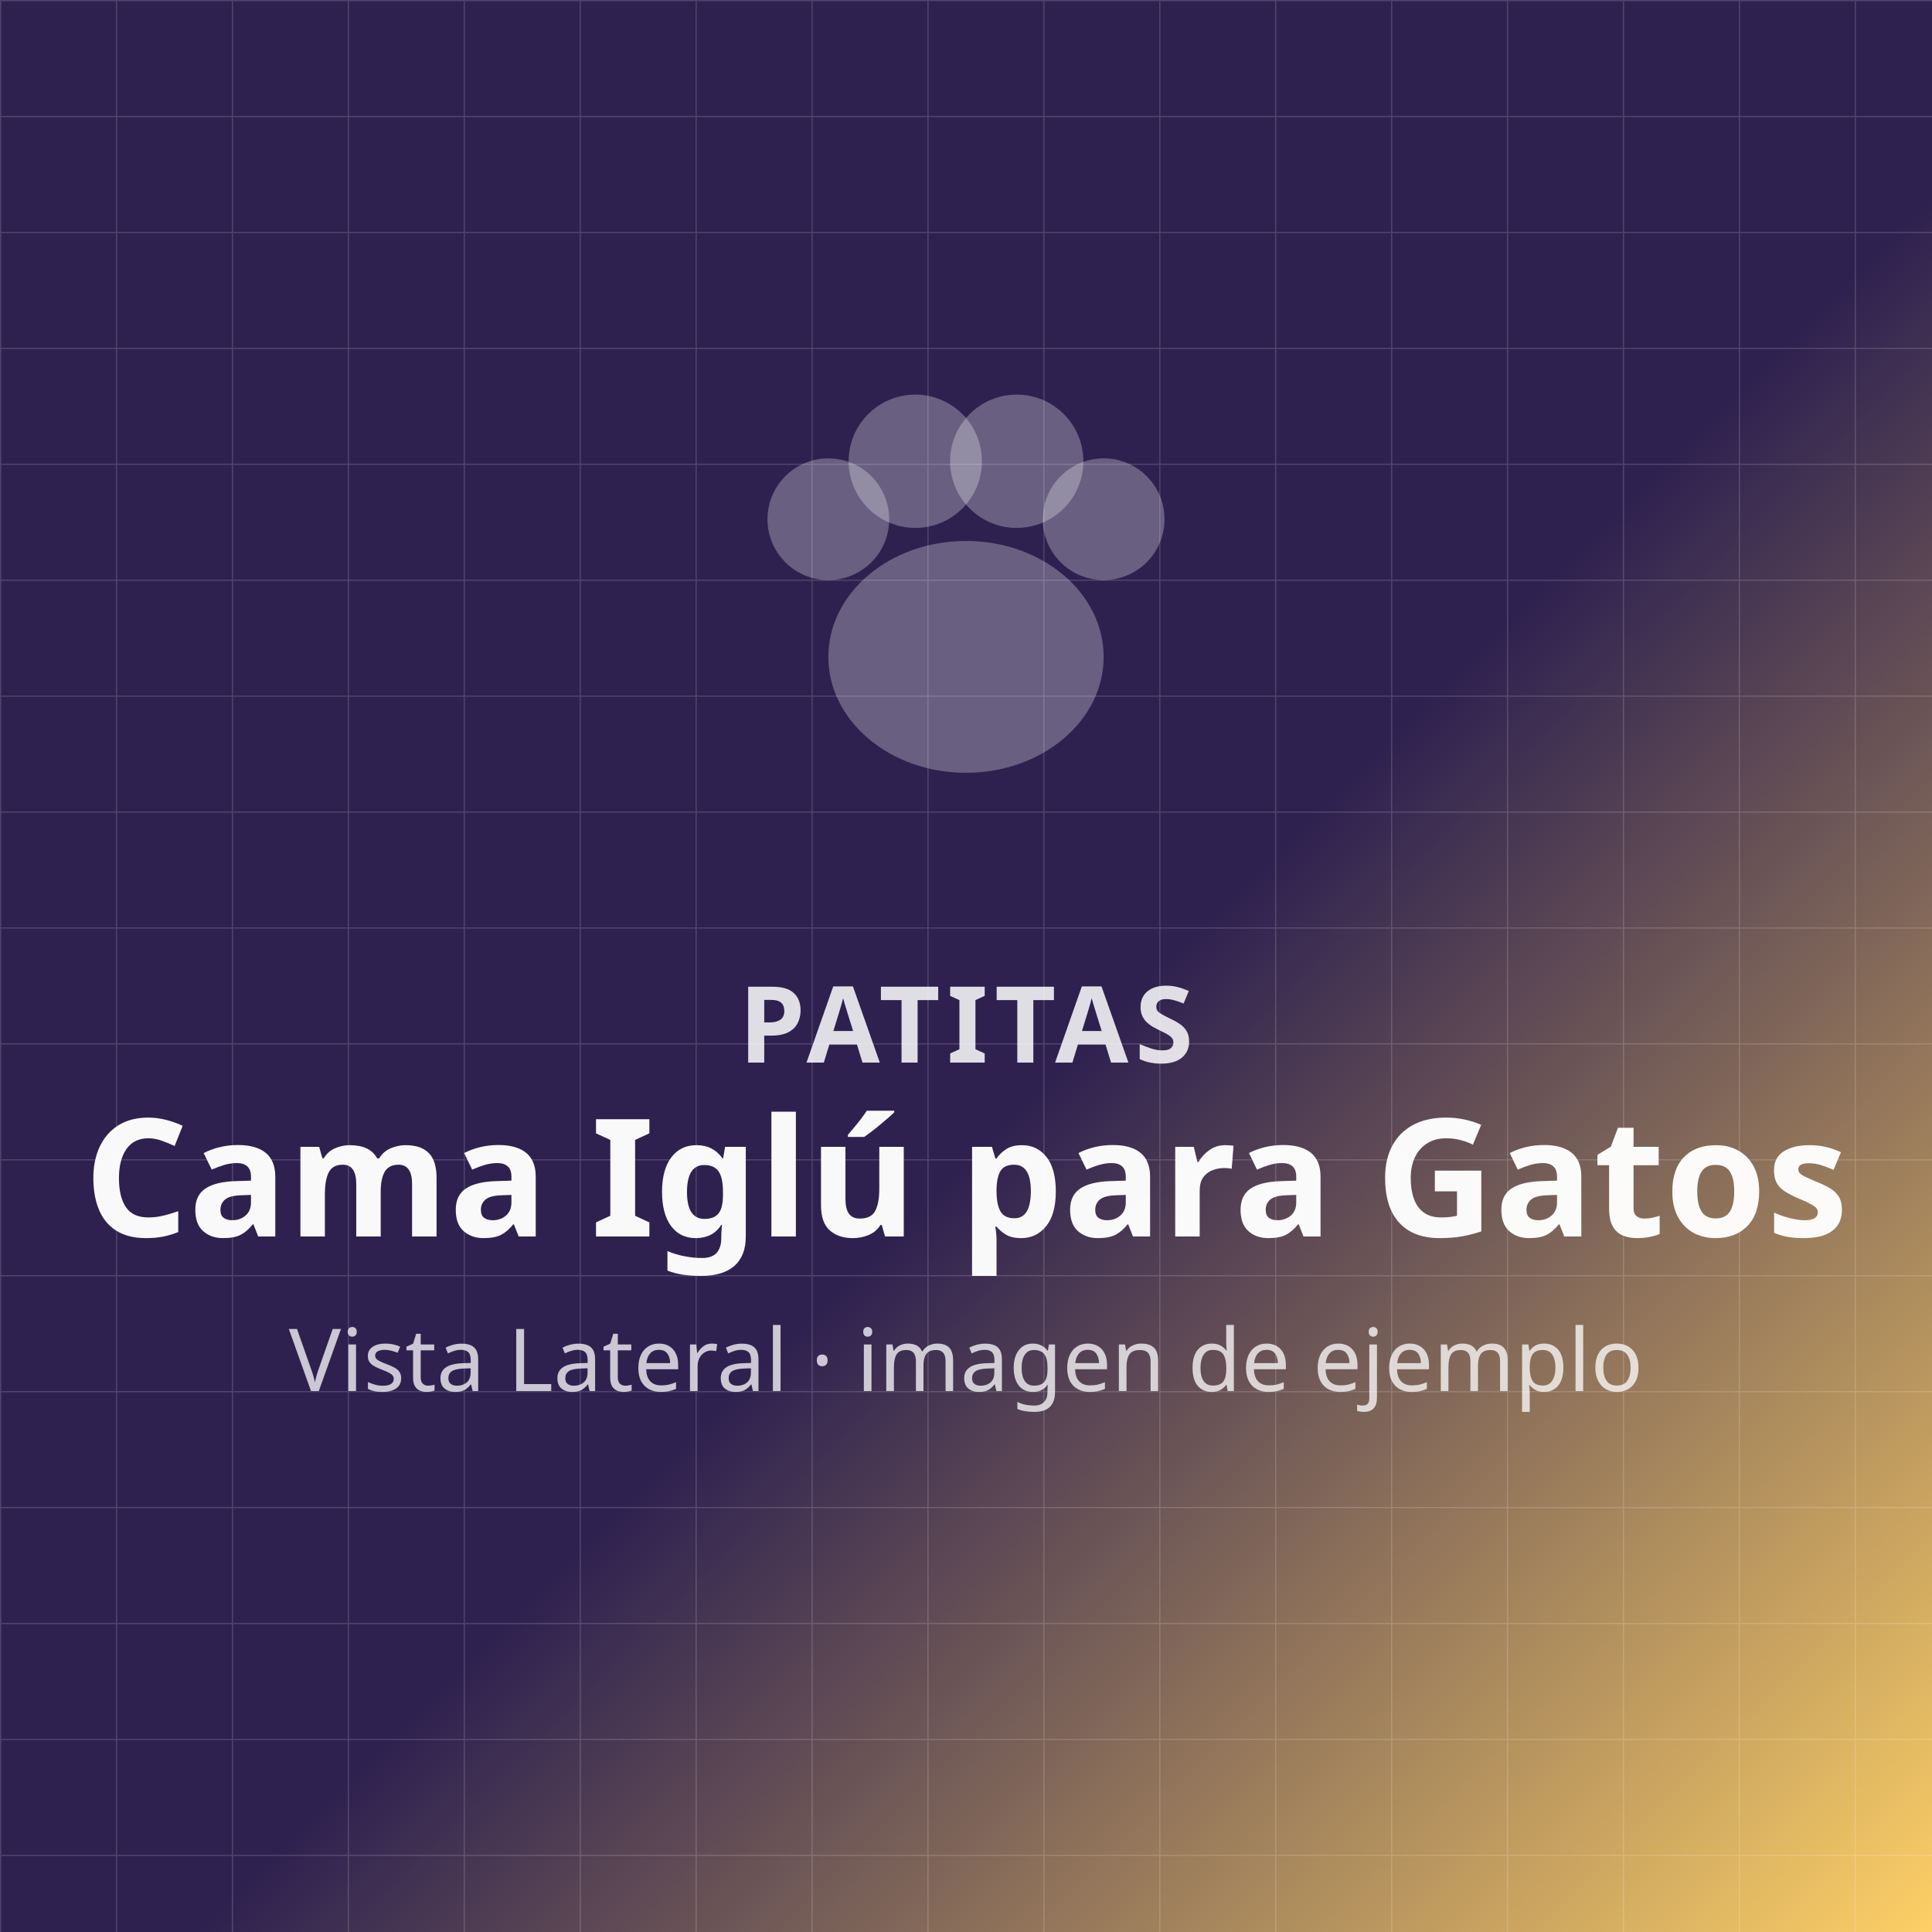
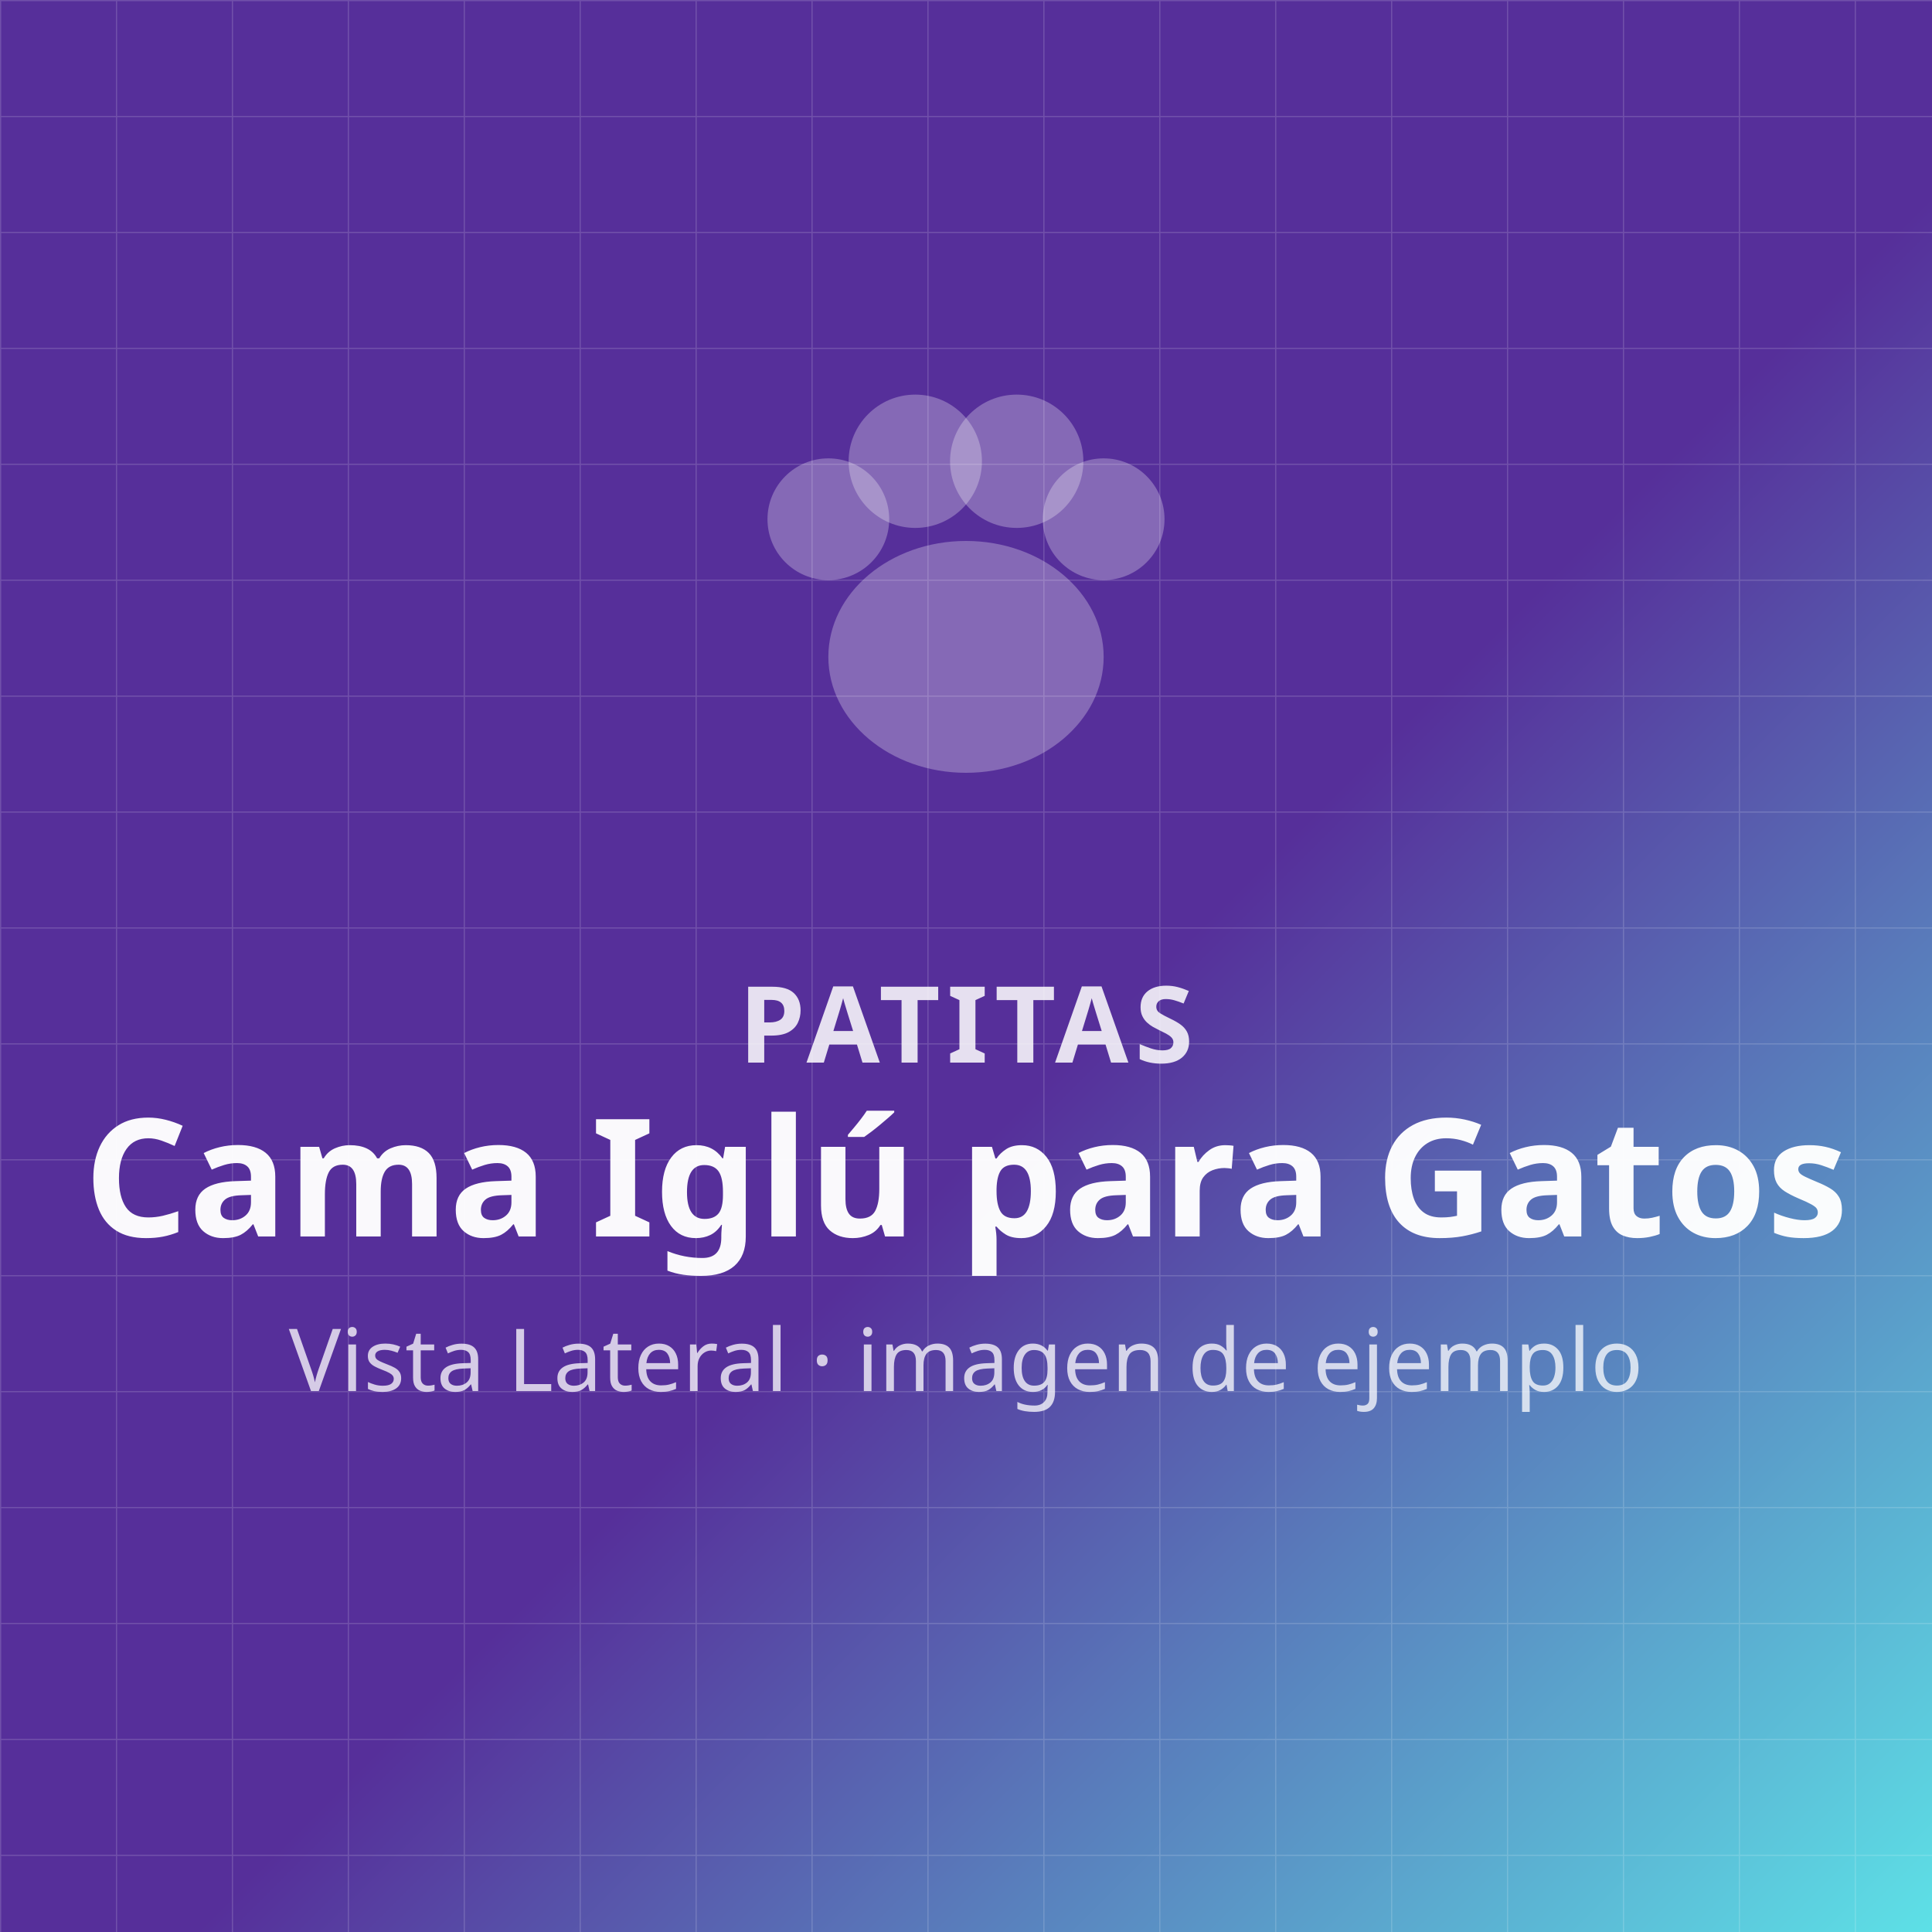
<svg xmlns="http://www.w3.org/2000/svg" width="1200" height="1200" viewBox="0 0 1200 1200" role="img" aria-label="Cama Iglú para Gatos">
  <defs>
    <linearGradient id="g" x1="0" y1="0" x2="1" y2="1">
-       <stop offset="0" stop-color="#2E2150" />
-       <stop offset="0.55" stop-color="#2E2150" />
-       <stop offset="1" stop-color="#FFD166" />
+       <stop offset="0" stop-color="#562F9A" />
+       <stop offset="0.55" stop-color="#562F9A" />
+       <stop offset="1" stop-color="#5DE2E7" />
    </linearGradient>
    <pattern id="grid" width="72" height="72" patternUnits="userSpaceOnUse">
      <path d="M 72 0 L 0 0 0 72" fill="none" stroke="rgba(255,255,255,0.16)" stroke-width="1.5" />
    </pattern>
  </defs>
  <rect width="1200" height="1200" fill="url(#g)" />
  <rect width="1200" height="1200" fill="url(#grid)" />
  <circle cx="514.5" cy="322.5" r="37.8" fill="rgba(255,255,255,0.28)" />
  <circle cx="568.5" cy="286.5" r="41.4" fill="rgba(255,255,255,0.28)" />
  <circle cx="631.5" cy="286.5" r="41.4" fill="rgba(255,255,255,0.28)" />
  <circle cx="685.5" cy="322.5" r="37.8" fill="rgba(255,255,255,0.28)" />
  <ellipse cx="600" cy="408" rx="85.5" ry="72" fill="rgba(255,255,255,0.28)" />
  <text x="600" y="660" text-anchor="middle" font-family="Fredoka, Nunito, system-ui, sans-serif" font-size="66" font-weight="700" letter-spacing="4" fill="rgba(255,255,255,0.85)">PATITAS</text>
  <text x="600" y="768" text-anchor="middle" font-family="Fredoka, Nunito, system-ui, sans-serif" font-size="102" font-weight="800" fill="rgba(255,255,255,0.97)">Cama Iglú para Gatos</text>
  <text x="600" y="864" text-anchor="middle" font-family="Fredoka, Nunito, system-ui, sans-serif" font-size="54" font-weight="500" fill="rgba(255,255,255,0.75)">Vista Lateral · imagen de ejemplo</text>
</svg>
